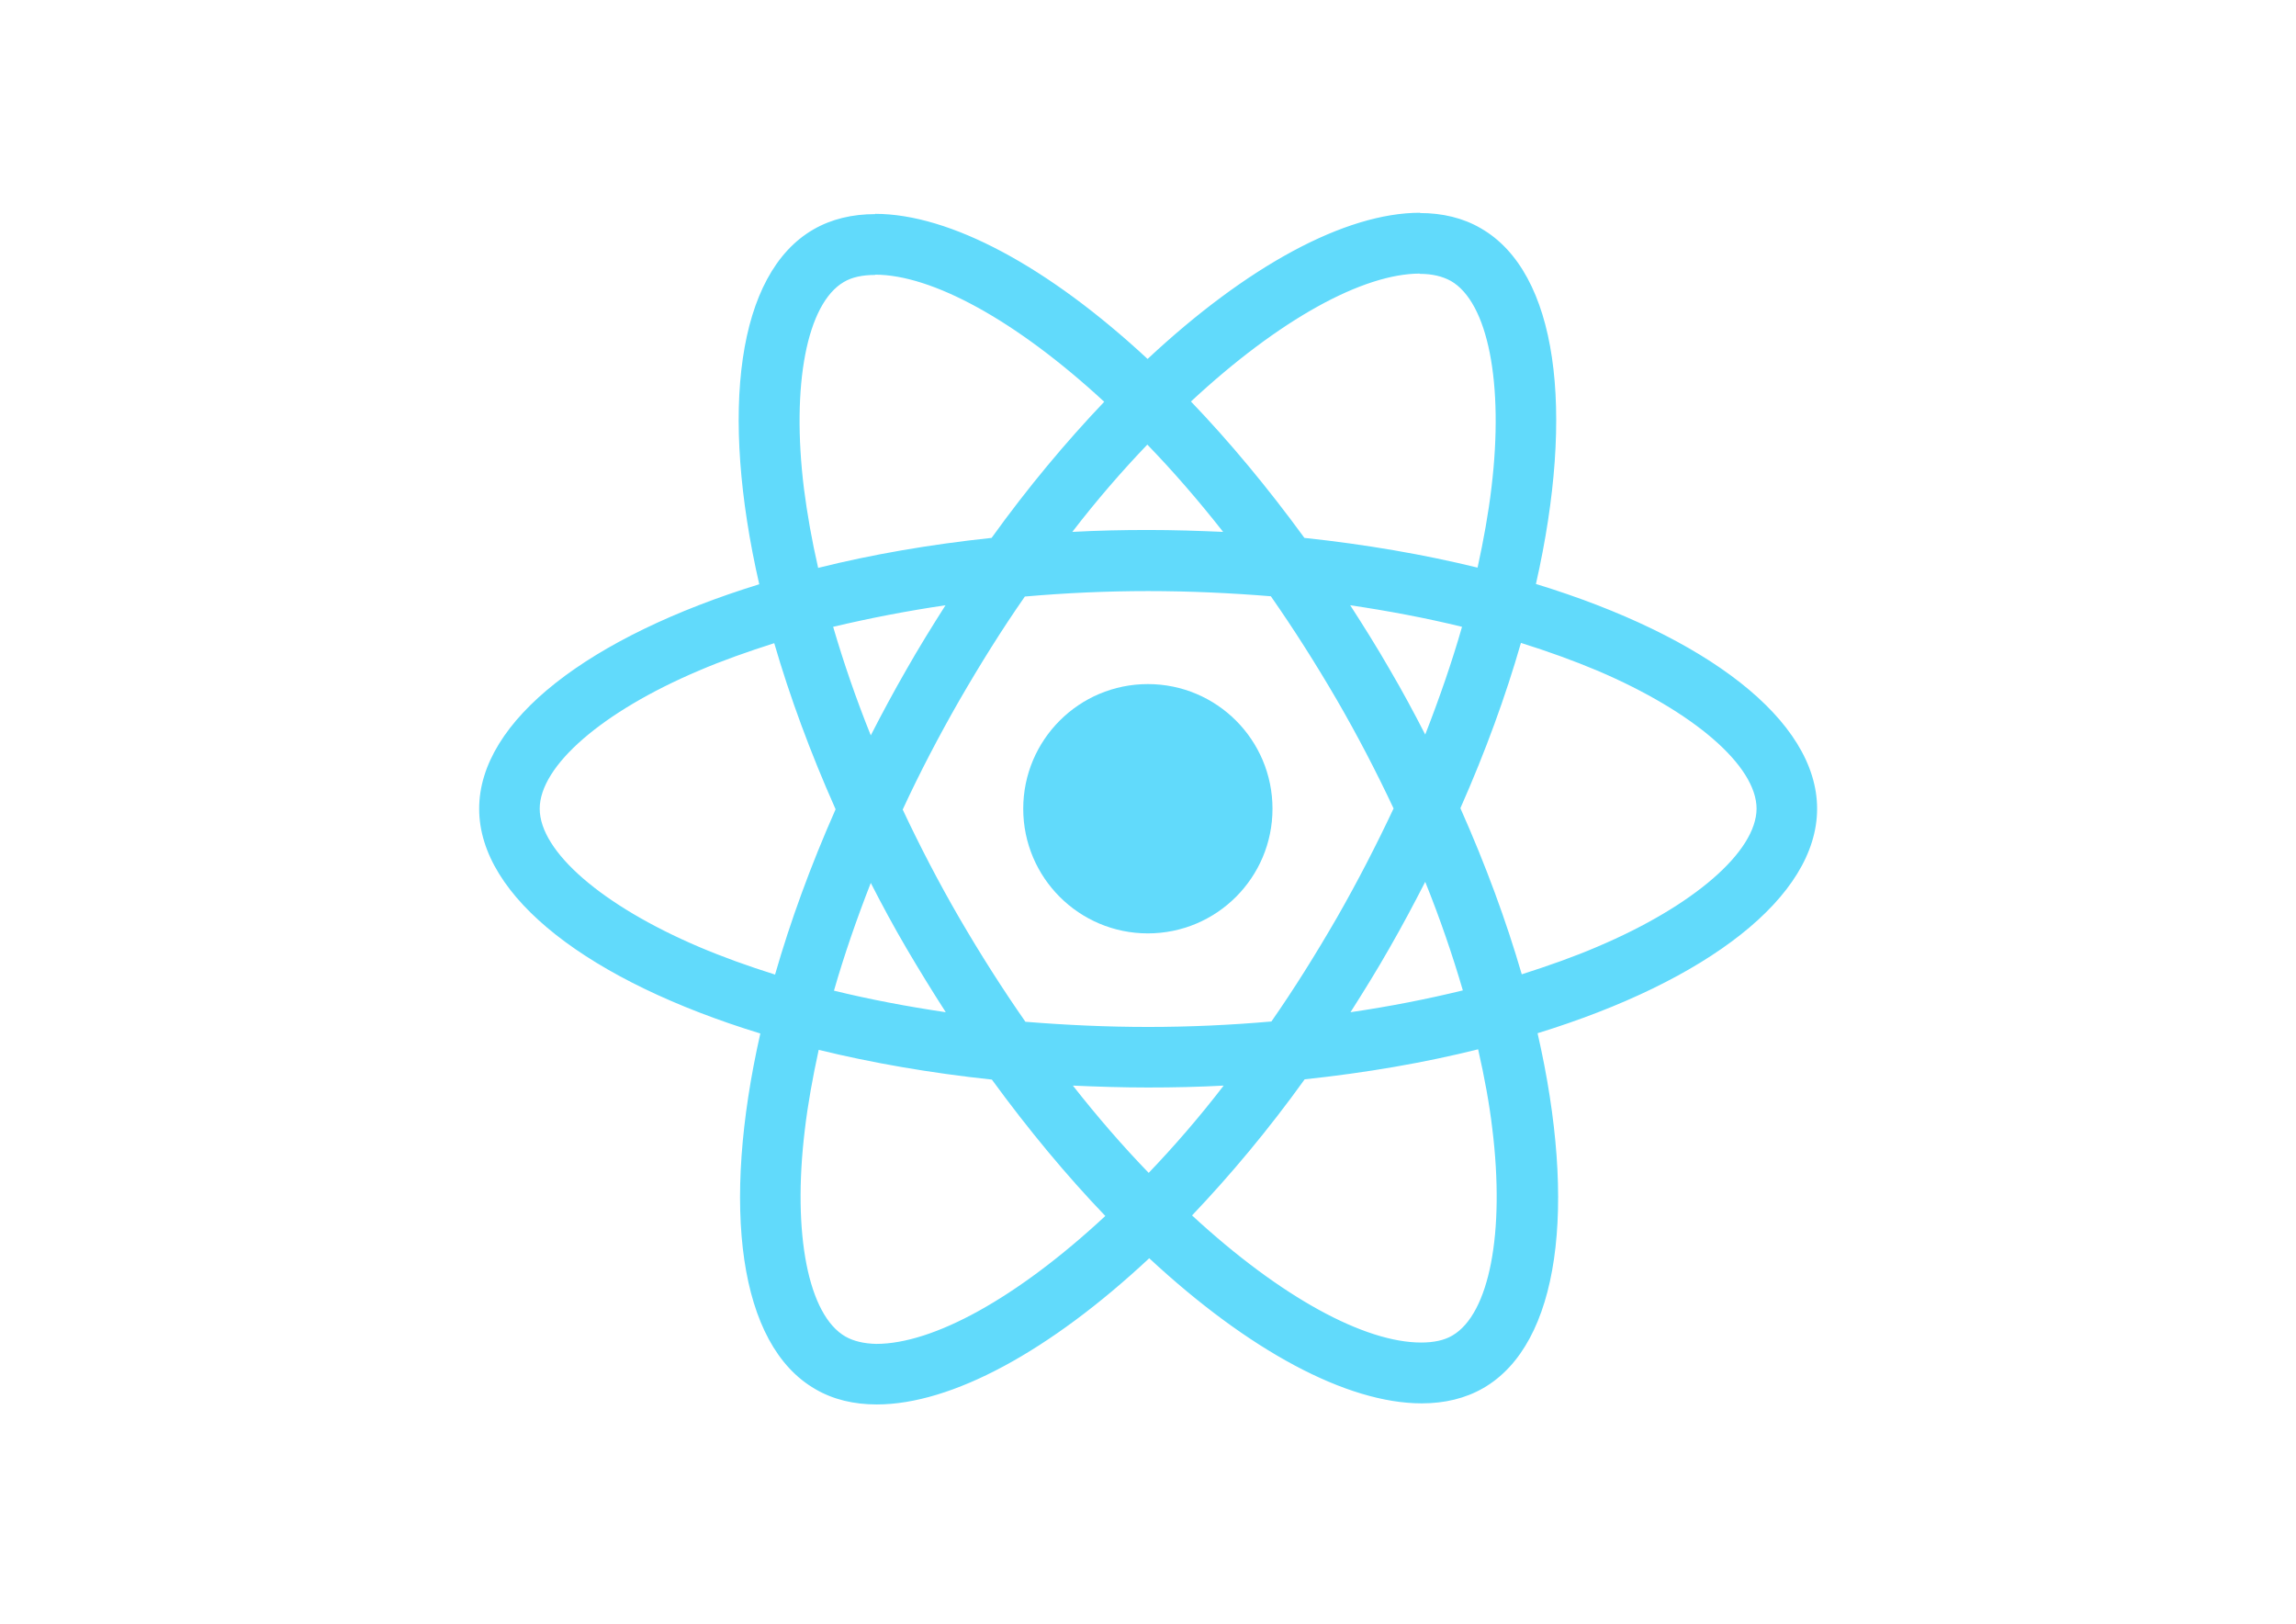
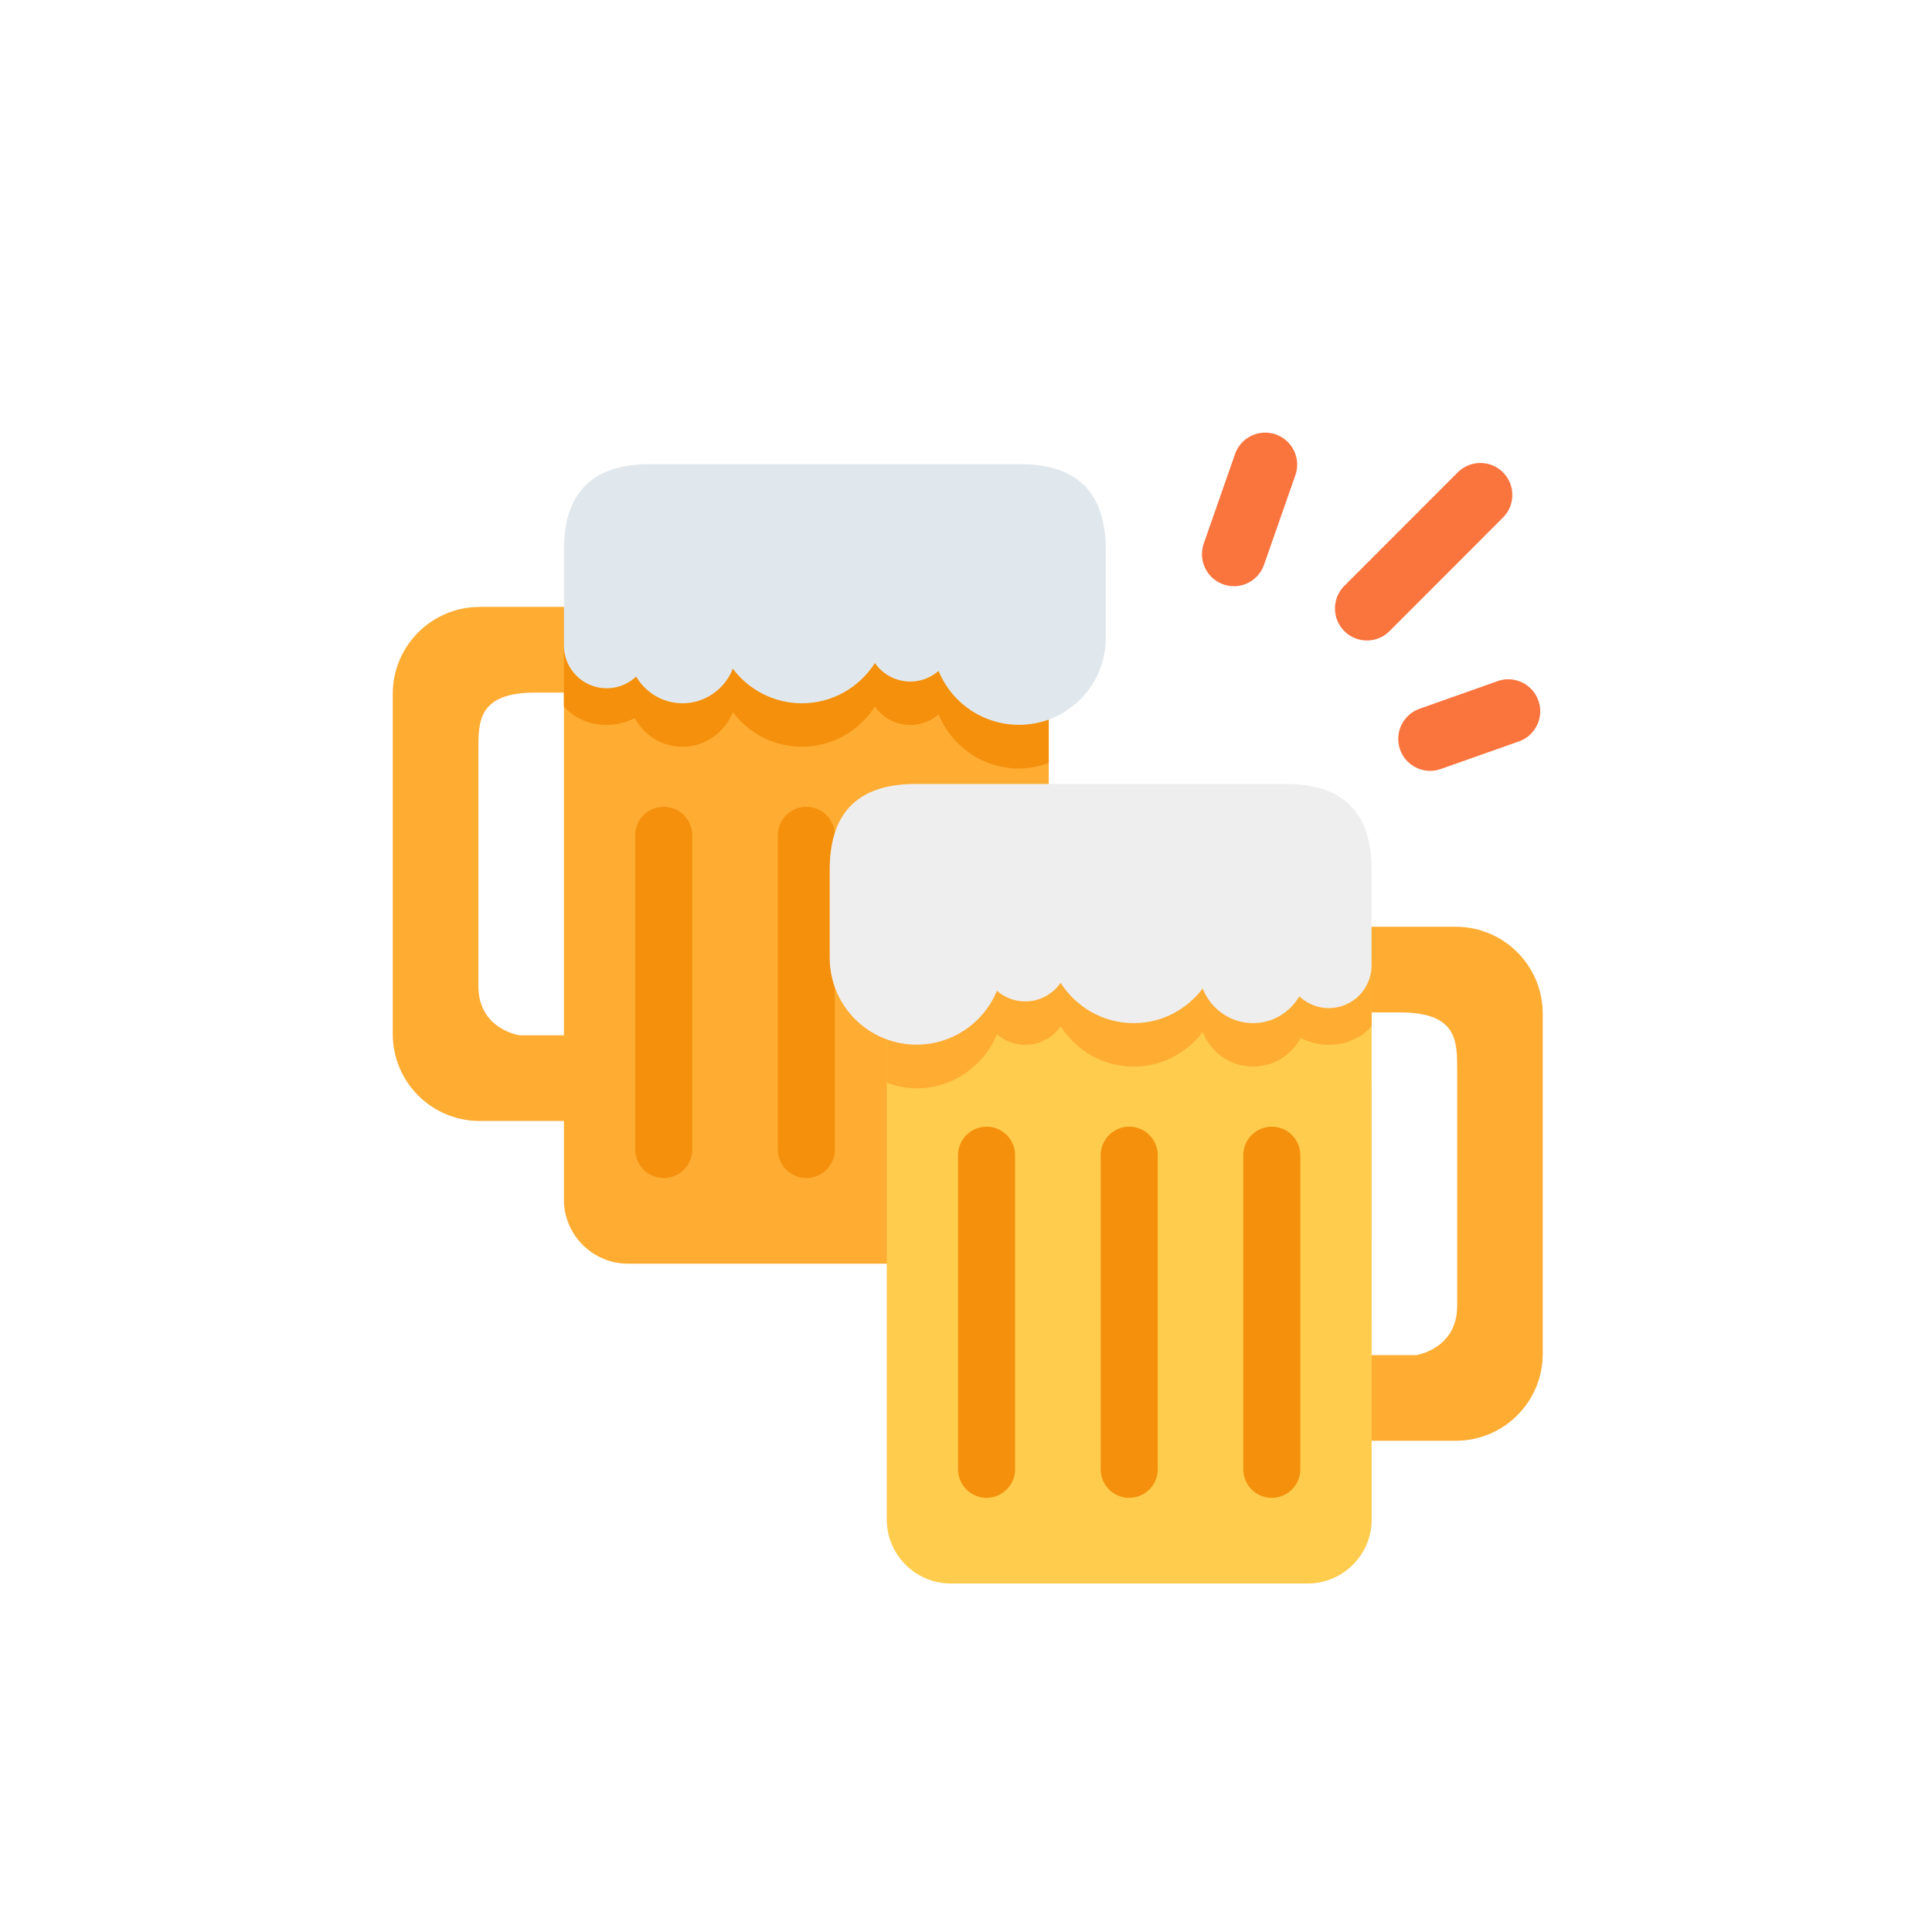
- <svg xmlns="http://www.w3.org/2000/svg" viewBox="0 0 841.9 595.3">
-   <g fill="#61DAFB">
-     <path d="M666.3 296.5c0-32.5-40.7-63.3-103.1-82.4 14.4-63.6 8-114.2-20.2-130.4-6.5-3.8-14.1-5.6-22.4-5.6v22.3c4.6 0 8.3.9 11.4 2.6 13.6 7.8 19.5 37.5 14.9 75.7-1.1 9.4-2.9 19.3-5.1 29.4-19.6-4.8-41-8.5-63.5-10.9-13.5-18.5-27.5-35.3-41.6-50 32.6-30.3 63.2-46.9 84-46.9V78c-27.5 0-63.5 19.6-99.9 53.6-36.4-33.8-72.4-53.2-99.9-53.2v22.3c20.7 0 51.4 16.5 84 46.6-14 14.7-28 31.4-41.3 49.9-22.6 2.4-44 6.1-63.6 11-2.3-10-4-19.7-5.2-29-4.7-38.2 1.1-67.9 14.6-75.8 3-1.8 6.9-2.6 11.5-2.6V78.5c-8.4 0-16 1.8-22.6 5.6-28.1 16.2-34.4 66.7-19.9 130.1-62.2 19.2-102.7 49.9-102.7 82.3 0 32.5 40.7 63.3 103.1 82.4-14.4 63.6-8 114.2 20.2 130.4 6.5 3.8 14.1 5.6 22.5 5.6 27.5 0 63.5-19.6 99.9-53.6 36.4 33.8 72.4 53.2 99.9 53.2 8.4 0 16-1.8 22.6-5.6 28.1-16.2 34.4-66.7 19.9-130.1 62-19.1 102.5-49.9 102.5-82.3zm-130.2-66.7c-3.7 12.9-8.3 26.2-13.5 39.5-4.1-8-8.4-16-13.1-24-4.6-8-9.5-15.8-14.4-23.4 14.2 2.1 27.9 4.7 41 7.9zm-45.8 106.5c-7.8 13.5-15.8 26.3-24.1 38.2-14.9 1.3-30 2-45.2 2-15.1 0-30.2-.7-45-1.9-8.3-11.9-16.4-24.6-24.2-38-7.6-13.1-14.5-26.4-20.8-39.8 6.2-13.4 13.2-26.8 20.7-39.9 7.8-13.5 15.8-26.3 24.1-38.2 14.9-1.3 30-2 45.2-2 15.1 0 30.2.7 45 1.9 8.3 11.9 16.4 24.6 24.2 38 7.6 13.1 14.5 26.4 20.8 39.8-6.3 13.4-13.2 26.8-20.7 39.9zm32.3-13c5.4 13.4 10 26.8 13.8 39.8-13.1 3.2-26.9 5.9-41.2 8 4.9-7.7 9.8-15.6 14.4-23.7 4.6-8 8.9-16.1 13-24.1zM421.2 430c-9.3-9.6-18.6-20.3-27.8-32 9 .4 18.2.7 27.5.7 9.4 0 18.7-.2 27.8-.7-9 11.7-18.3 22.4-27.5 32zm-74.4-58.9c-14.2-2.1-27.9-4.7-41-7.9 3.7-12.9 8.3-26.2 13.5-39.5 4.1 8 8.4 16 13.1 24 4.7 8 9.5 15.8 14.4 23.4zM420.7 163c9.3 9.6 18.6 20.3 27.8 32-9-.4-18.2-.7-27.5-.7-9.4 0-18.7.2-27.8.7 9-11.7 18.3-22.4 27.5-32zm-74 58.9c-4.9 7.7-9.8 15.6-14.4 23.7-4.6 8-8.9 16-13 24-5.4-13.4-10-26.8-13.8-39.8 13.1-3.1 26.9-5.8 41.2-7.9zm-90.5 125.2c-35.4-15.1-58.3-34.9-58.3-50.6 0-15.7 22.9-35.6 58.3-50.6 8.6-3.7 18-7 27.7-10.1 5.7 19.6 13.2 40 22.5 60.9-9.2 20.8-16.6 41.1-22.2 60.6-9.9-3.1-19.3-6.5-28-10.2zM310 490c-13.6-7.8-19.5-37.5-14.9-75.7 1.1-9.4 2.9-19.3 5.1-29.4 19.6 4.8 41 8.5 63.5 10.9 13.5 18.5 27.5 35.3 41.6 50-32.6 30.3-63.2 46.9-84 46.9-4.5-.1-8.3-1-11.3-2.7zm237.2-76.2c4.7 38.2-1.1 67.9-14.6 75.8-3 1.8-6.9 2.6-11.5 2.6-20.7 0-51.4-16.5-84-46.6 14-14.7 28-31.4 41.3-49.9 22.6-2.4 44-6.1 63.6-11 2.3 10.1 4.1 19.8 5.2 29.1zm38.5-66.7c-8.6 3.7-18 7-27.7 10.1-5.7-19.6-13.2-40-22.5-60.9 9.2-20.8 16.6-41.1 22.2-60.6 9.9 3.1 19.3 6.5 28.1 10.2 35.4 15.1 58.3 34.9 58.3 50.6-.1 15.7-23 35.6-58.4 50.6zM320.8 78.4z" />
-     <circle cx="420.9" cy="296.5" r="45.7" />
-     <path d="M520.5 78.1z" />
-   </g>
+ <svg xmlns="http://www.w3.org/2000/svg" width="42" height="42" fill="none">
+   <path d="M10.427 13.193h2.452v1.863h-1.24c-1.24 0-1.24.621-1.24 1.242v5.136c0 .945.894 1.072.894 1.072h1.586v1.863h-2.452a1.89 1.89 0 01-1.889-1.89v-7.395a1.89 1.89 0 011.89-1.89z" fill="#ffac33" />
+   <path d="M12.259 13.193h10.54v12.888c0 .765-.624 1.39-1.388 1.39h-7.764a1.394 1.394 0 01-1.388-1.39z" fill="#ffac33" />
+   <path d="M14.429 25.609a.62.62 0 00.62-.62v-6.83a.62.62 0 10-1.24 0v6.83c0 .343.277.62.62.62zm3.1 0a.62.62 0 00.62-.62v-6.83a.62.62 0 10-1.24 0v6.83c0 .343.277.62.62.62zm-5.27-10.253v-2.163h10.54v3.392c-.202.074-.419.122-.647.122-.79 0-1.466-.488-1.748-1.178a.933.933 0 01-1.384-.171c-.336.526-.92.876-1.59.876a1.878 1.878 0 01-1.499-.753 1.18 1.18 0 01-1.097.753c-.448 0-.832-.253-1.033-.621a1.402 1.402 0 01-.62.148c-.612 0-.922-.405-.922-.405z" fill="#f4900c" />
+   <path d="M14.119 10.09h8.06c1.24 0 1.86.62 1.86 1.862v1.92a1.888 1.888 0 01-3.635.713.937.937 0 01-.613.232.94.94 0 01-.771-.403c-.336.525-.92.875-1.59.875a1.878 1.878 0 01-1.499-.753c-.172.44-.597.753-1.097.753a1.17 1.17 0 01-1.005-.582.93.93 0 01-1.57-.672v-2.083c0-1.241.62-1.862 1.86-1.862z" fill="#e1e8ed" />
+   <path d="M29.716 13.924a.696.696 0 01-.491-1.188l2.466-2.468a.694.694 0 11.982.984l-2.466 2.468a.69.69 0 01-.491.204zm-2.892-1.18a.697.697 0 01-.656-.926l.674-1.928a.695.695 0 111.311.46l-.674 1.927a.695.695 0 01-.655.467zm4.266 4.014a.695.695 0 01-.231-1.35l1.732-.613a.696.696 0 01.462 1.311l-1.732.612a.694.694 0 01-.231.04z" fill="#fa743e" />
+   <path d="M31.65 20.146h-2.452v1.863h1.24c1.24 0 1.24.62 1.24 1.242v5.136c0 .944-.894 1.072-.894 1.072h-1.586v1.862h2.452a1.89 1.89 0 001.888-1.89v-7.394a1.89 1.89 0 00-1.888-1.89z" fill="#ffac33" />
+   <path d="M29.818 20.146h-10.54v12.888c0 .765.624 1.39 1.388 1.39h7.763c.764 0 1.39-.625 1.39-1.39z" fill="#ffcc4d" />
+   <path d="M21.447 32.562a.62.62 0 01-.62-.621v-6.828a.62.62 0 111.24 0v6.828a.62.62 0 01-.62.62zm6.201 0a.62.62 0 01-.62-.621v-6.828a.62.62 0 111.24 0v6.828a.62.62 0 01-.62.62zm-3.1 0a.62.62 0 01-.62-.621v-6.828a.62.62 0 111.24 0v6.828a.62.62 0 01-.62.62z" fill="#f4900c" />
+   <path d="M29.818 22.31v-2.164h-10.54v3.392c.202.074.419.121.647.121.79 0 1.466-.487 1.748-1.177a.933.933 0 001.384-.171c.336.525.92.876 1.589.876.614 0 1.155-.299 1.5-.753.172.44.597.753 1.097.753.448 0 .832-.253 1.033-.621.187.092.396.148.62.148.612 0 .922-.405.922-.405z" fill="#ffac33" />
+   <path d="M27.958 17.043h-8.06c-1.24 0-1.861.62-1.861 1.862v1.92a1.888 1.888 0 003.635.713.937.937 0 00.614.232c.32 0 .6-.16.771-.404.336.525.92.876 1.59.876.613 0 1.154-.298 1.498-.753.173.44.598.753 1.098.753.43 0 .798-.237 1.004-.582a.93.93 0 001.57-.672v-2.083c.001-1.242-.619-1.862-1.86-1.862z" fill="#eee" />
</svg>
